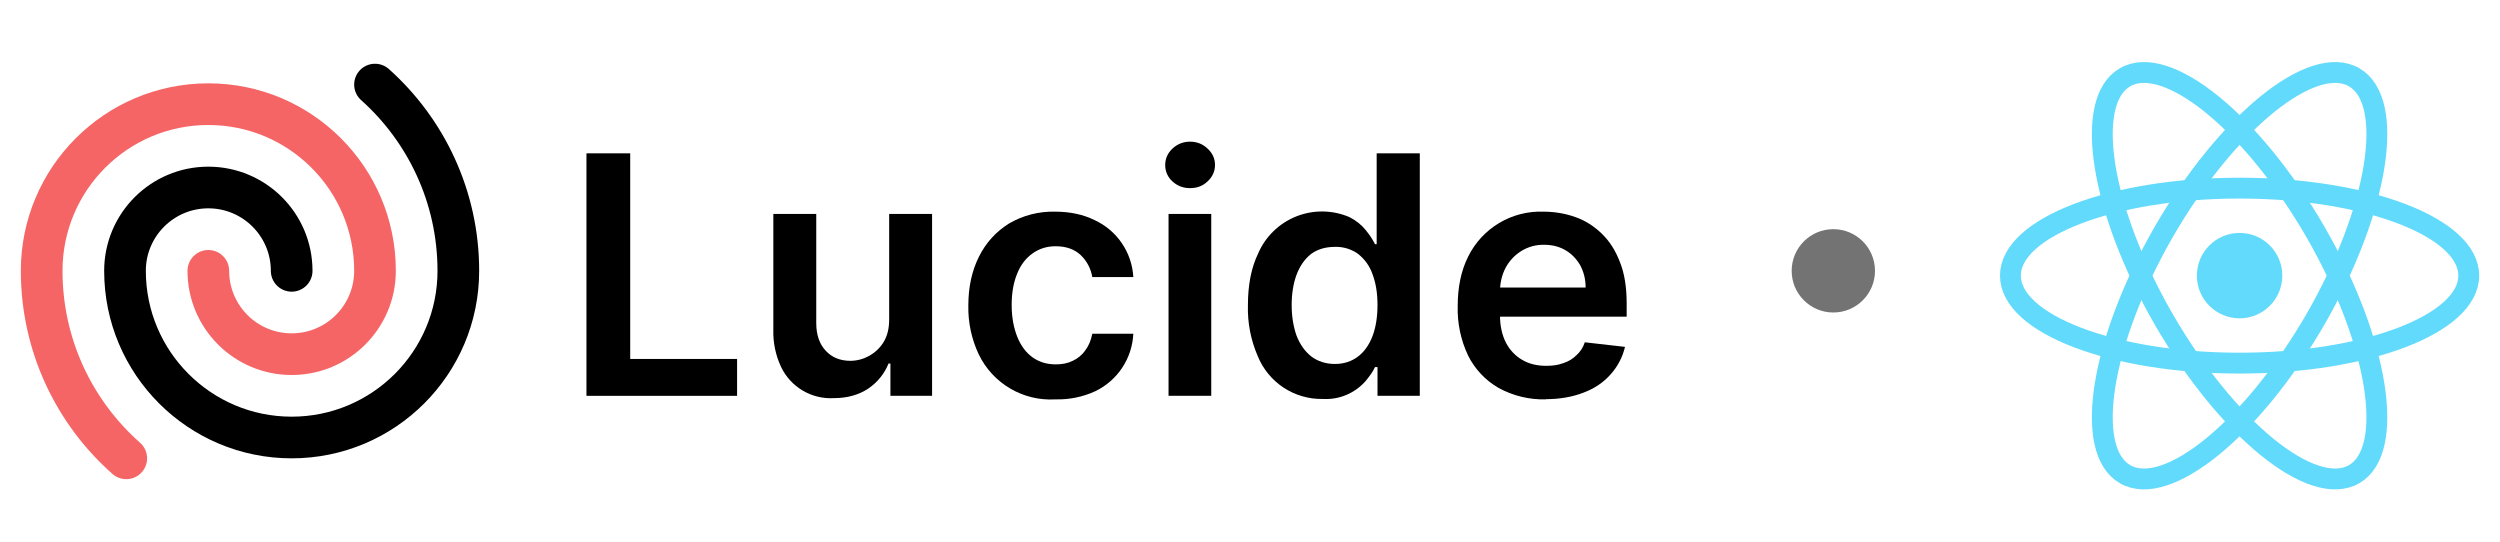
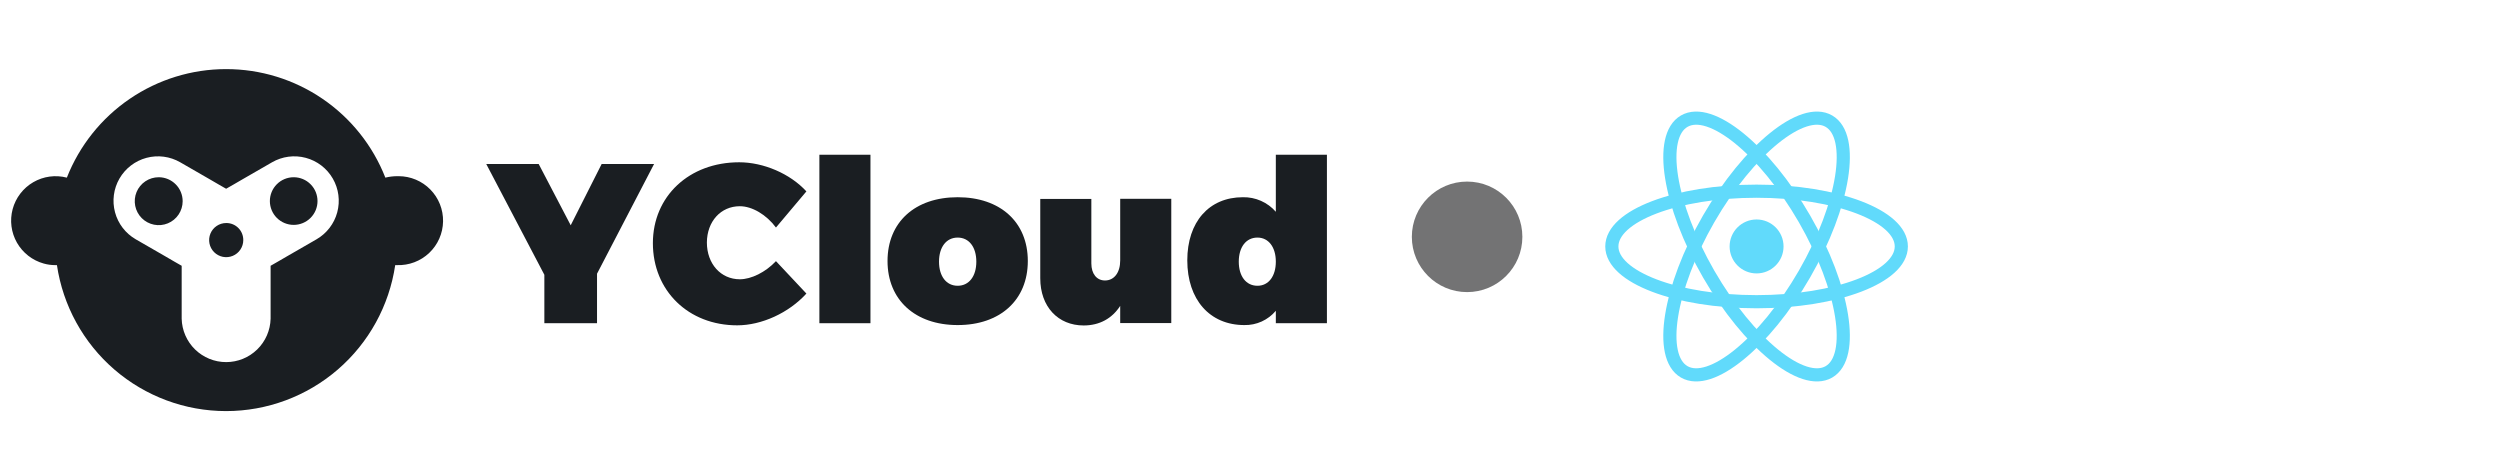
- <svg xmlns="http://www.w3.org/2000/svg" fill="none" viewBox="0 -2 120 26" class="package-ycloud-logo">
-   <path fill="#61DAFB" d="M107.5 13.28a2.05 2.05 0 1 0 0-4.1 2.05 2.05 0 0 0 0 4.1Z" />
-   <path stroke="#61DAFB" d="M107.5 15.43c6.08 0 11-1.88 11-4.2 0-2.32-4.92-4.2-11-4.2s-11 1.88-11 4.2c0 2.32 4.92 4.2 11 4.2Z" />
-   <path stroke="#61DAFB" d="M103.86 13.33c3.04 5.26 7.13 8.59 9.14 7.43 2-1.16 1.17-6.37-1.86-11.63C108.1 3.87 104 .55 102 1.71c-2 1.16-1.17 6.36 1.86 11.62Z" />
-   <path stroke="#61DAFB" d="M103.86 9.13C100.83 14.4 100 19.6 102 20.76c2 1.16 6.1-2.17 9.14-7.43C114.17 8.07 115 2.87 113 1.71c-2-1.16-6.1 2.16-9.14 7.42Z" />
-   <path fill="currentColor" d="M74.2 17.17a4.5 4.5 0 0 1-2.27-.55 3.7 3.7 0 0 1-1.46-1.55 5.21 5.21 0 0 1-.5-2.38c0-.9.16-1.69.5-2.37a3.87 3.87 0 0 1 3.62-2.16c.54 0 1.05.09 1.53.26s.9.44 1.27.8c.37.36.66.81.87 1.37.22.55.32 1.21.32 1.98v.63h-7.15V11.8h5.18c0-.4-.09-.74-.25-1.05-.17-.3-.4-.55-.7-.73-.3-.18-.64-.27-1.04-.27a2 2 0 0 0-1.1.3c-.32.2-.57.47-.75.8-.17.33-.26.69-.27 1.08v1.2c0 .52.1.95.28 1.31.19.36.45.64.78.83.33.2.72.29 1.17.29.3 0 .57-.04.81-.13.25-.08.46-.21.63-.38.18-.16.32-.37.4-.62l1.93.22a3 3 0 0 1-.7 1.33c-.33.37-.76.67-1.3.87-.52.2-1.12.31-1.8.31Z" />
-   <path fill="currentColor" d="M63.5 17.15a3.3 3.3 0 0 1-3.13-2.06 5.73 5.73 0 0 1-.47-2.44c0-.97.16-1.79.48-2.46a3.34 3.34 0 0 1 4.39-1.77c.33.17.59.38.78.62.2.24.34.46.45.68h.08V5.36h2.07V17h-2.03v-1.38H66c-.1.22-.26.44-.46.68a2.53 2.53 0 0 1-2.04.85Zm.57-1.68c.44 0 .8-.12 1.12-.36.3-.23.54-.57.7-1 .15-.41.23-.9.23-1.47s-.08-1.06-.24-1.48a2.1 2.1 0 0 0-.69-.97 1.8 1.8 0 0 0-1.12-.34c-.46 0-.84.12-1.15.35-.3.24-.53.57-.69 1-.15.41-.23.9-.23 1.44 0 .54.08 1.03.23 1.46.16.42.4.76.7 1 .31.24.7.37 1.14.37Z" />
-   <path fill="currentColor" d="M56.09 17V8.27h2.05V17H56.1Zm1.03-9.97c-.32 0-.6-.1-.84-.32a1.04 1.04 0 0 1-.35-.79c0-.31.12-.57.35-.79.24-.22.52-.33.84-.33.33 0 .61.11.84.33.24.22.36.48.36.79 0 .3-.12.57-.36.79-.23.22-.5.32-.84.32Z" />
-   <path fill="currentColor" d="M50.66 17.17a3.83 3.83 0 0 1-3.68-2.16 5.24 5.24 0 0 1-.5-2.34c0-.89.17-1.67.51-2.35.34-.68.82-1.2 1.44-1.59a4.16 4.16 0 0 1 2.22-.57c.7 0 1.33.13 1.88.4a3.21 3.21 0 0 1 1.87 2.74h-1.97a1.88 1.88 0 0 0-.56-1.06c-.3-.28-.7-.42-1.2-.42-.41 0-.78.11-1.1.34-.32.22-.57.54-.74.96-.18.43-.27.93-.27 1.52 0 .6.1 1.1.27 1.53.17.42.41.75.73.98.32.23.69.34 1.12.34.3 0 .57-.05.81-.17.24-.11.45-.28.6-.5.17-.22.28-.49.34-.8h1.97a3.23 3.23 0 0 1-1.83 2.76 4.3 4.3 0 0 1-1.9.39Z" />
-   <path fill="currentColor" d="M42.68 13.33V8.27h2.06V17h-2v-1.55h-.09c-.2.49-.52.89-.97 1.2-.45.3-1 .46-1.65.46a2.64 2.64 0 0 1-2.54-1.5 3.95 3.95 0 0 1-.37-1.78V8.27h2.06v5.24c0 .55.15 1 .45 1.32.3.33.7.49 1.2.49a1.89 1.89 0 0 0 1.57-.88c.19-.3.28-.67.28-1.11Z" />
-   <path fill="currentColor" d="M28.15 17V5.36h2.1v9.87h5.13V17h-7.23Z" />
-   <path stroke="currentColor" stroke-linecap="round" stroke-linejoin="round" stroke-width="2" d="M14 11a4 4 0 0 0-8 0 8 8 0 0 0 16 0c0-3.55-1.55-6.75-4-8.94" />
-   <path stroke="#F56565" stroke-linecap="round" stroke-linejoin="round" stroke-width="2" d="M10 11a4 4 0 0 0 8 0 8 8 0 1 0-16 0c0 3.58 1.57 6.8 4.06 9" />
-   <circle cx="88" cy="11" r="2" fill="#737374" />
+ <svg xmlns="http://www.w3.org/2000/svg" fill="none" viewBox="0 0 190 36" class="package-ycloud-logo">
+   <g transform="translate(0.5 4.5) scale(1)">
+     <path d="M29.677 8.89C29.377 8.891 29.078 8.929 28.786 9C27.833 6.567 26.167 4.478 24.008 3.007C21.848 1.535 19.295 0.75 16.681 0.752C14.069 0.753 11.518 1.541 9.36 3.012C7.202 4.483 5.537 6.57 4.581 9C3.718 8.775 2.801 8.899 2.029 9.347C1.258 9.795 0.695 10.53 0.462 11.391C0.23 12.252 0.348 13.17 0.789 13.945C1.231 14.72 1.962 15.289 2.821 15.528C3.102 15.608 3.393 15.649 3.686 15.649H3.827C4.284 18.732 5.833 21.548 8.192 23.585C10.552 25.621 13.565 26.742 16.681 26.743C19.798 26.742 22.811 25.622 25.171 23.585C27.53 21.549 29.079 18.732 29.536 15.649H29.677C30.125 15.664 30.572 15.59 30.991 15.431C31.411 15.272 31.795 15.031 32.12 14.722C32.446 14.413 32.706 14.043 32.887 13.632C33.068 13.222 33.165 12.779 33.173 12.331C33.181 11.882 33.1 11.436 32.934 11.019C32.768 10.602 32.52 10.223 32.206 9.903C31.892 9.582 31.517 9.328 31.104 9.154C30.69 8.98 30.246 8.89 29.797 8.89H29.677ZM23.556 13.687L21.303 14.985L20.629 15.377L20.066 15.699V19.722C20.044 20.604 19.679 21.443 19.047 22.059C18.416 22.675 17.569 23.02 16.686 23.02C15.804 23.02 14.957 22.675 14.325 22.059C13.694 21.443 13.328 20.604 13.307 19.722V15.699L12.743 15.377L12.07 14.985L9.817 13.687C9.04 13.239 8.474 12.501 8.242 11.635C8.01 10.769 8.131 9.847 8.579 9.071C9.028 8.294 9.766 7.728 10.632 7.496C11.497 7.264 12.42 7.385 13.196 7.833L15.449 9.131L16.123 9.523L16.686 9.845L17.25 9.523L17.924 9.131L20.177 7.833C20.953 7.385 21.875 7.264 22.741 7.496C23.607 7.728 24.345 8.294 24.793 9.071C25.241 9.847 25.363 10.769 25.131 11.635C24.899 12.501 24.332 13.239 23.556 13.687Z" fill="#1A1E22" />
+     <path d="M11.561 8.97C11.201 8.97 10.849 9.077 10.55 9.277C10.251 9.477 10.017 9.761 9.879 10.094C9.742 10.427 9.706 10.793 9.776 11.146C9.846 11.499 10.02 11.823 10.274 12.078C10.529 12.333 10.853 12.506 11.206 12.576C11.559 12.647 11.925 12.611 12.258 12.473C12.591 12.335 12.875 12.102 13.075 11.802C13.275 11.503 13.382 11.151 13.382 10.791C13.382 10.312 13.193 9.853 12.857 9.513C12.521 9.172 12.065 8.977 11.586 8.97H11.561Z" fill="#1A1E22" />
+     <path d="M16.692 12.45C16.435 12.45 16.184 12.526 15.971 12.669C15.757 12.811 15.591 13.014 15.493 13.251C15.395 13.488 15.369 13.749 15.419 14.001C15.469 14.252 15.593 14.483 15.774 14.665C15.956 14.846 16.187 14.97 16.438 15.02C16.69 15.07 16.951 15.044 17.188 14.946C17.425 14.848 17.628 14.682 17.77 14.468C17.913 14.255 17.989 14.004 17.989 13.748C17.991 13.579 17.959 13.411 17.896 13.255C17.834 13.098 17.74 12.955 17.622 12.835C17.504 12.714 17.363 12.618 17.208 12.552C17.052 12.486 16.886 12.451 16.717 12.45H16.692Z" fill="#1A1E22" />
+     <path d="M21.811 8.97C21.331 8.973 20.873 9.165 20.535 9.506C20.198 9.846 20.009 10.306 20.01 10.786C20.012 11.265 20.203 11.724 20.542 12.063C20.882 12.401 21.341 12.591 21.821 12.591C22.3 12.591 22.76 12.401 23.099 12.063C23.439 11.724 23.63 11.265 23.631 10.786C23.633 10.306 23.444 9.846 23.106 9.506C22.769 9.165 22.31 8.973 21.831 8.97H21.811Z" fill="#1A1E22" />
+     <path d="M45.226 7.964L42.874 12.621L40.44 7.964H36.455L40.871 16.383V20.064H44.874V16.302L49.21 7.964H45.226Z" fill="#1A1E22" />
+     <path d="M55.727 11.173C56.663 11.173 57.749 11.817 58.473 12.792L60.786 10.046C59.549 8.698 57.528 7.833 55.677 7.833C51.875 7.833 49.119 10.418 49.119 13.979C49.119 17.59 51.815 20.225 55.526 20.225C57.387 20.225 59.449 19.28 60.786 17.811L58.473 15.347C57.678 16.192 56.592 16.725 55.727 16.725C54.279 16.725 53.223 15.548 53.223 13.929C53.233 12.329 54.279 11.173 55.727 11.173Z" fill="#1A1E22" />
+     <path d="M65.655 7.26H61.773V20.064H65.655V7.26Z" fill="#1A1E22" />
+     <path d="M72.283 10.489C69.034 10.489 66.952 12.39 66.952 15.337C66.952 18.284 69.044 20.205 72.283 20.205C75.522 20.205 77.614 18.294 77.614 15.337C77.614 12.38 75.522 10.489 72.283 10.489ZM72.283 17.218C71.418 17.218 70.865 16.494 70.865 15.387C70.865 14.281 71.418 13.556 72.283 13.556C73.148 13.556 73.701 14.281 73.701 15.387C73.701 16.494 73.148 17.218 72.283 17.218Z" fill="#1A1E22" />
+     <path d="M84.635 15.297C84.635 16.212 84.182 16.816 83.478 16.816C82.854 16.816 82.442 16.313 82.442 15.518V10.62H78.56V16.645C78.56 18.817 79.917 20.235 81.859 20.235C83.066 20.235 84.021 19.702 84.635 18.747V20.054H88.517V10.61H84.635V15.297Z" fill="#1A1E22" />
+     <path d="M96.463 7.26V11.595C96.152 11.239 95.766 10.955 95.334 10.764C94.901 10.573 94.432 10.479 93.959 10.489C91.384 10.489 89.734 12.37 89.734 15.287C89.734 18.274 91.444 20.205 94.069 20.205C94.524 20.215 94.975 20.122 95.39 19.934C95.804 19.746 96.171 19.467 96.463 19.119V20.064H100.346V7.26H96.463ZM95.065 17.218C94.2 17.218 93.647 16.494 93.647 15.387C93.647 14.281 94.2 13.556 95.065 13.556C95.91 13.556 96.463 14.281 96.463 15.387C96.463 16.494 95.91 17.218 95.07 17.218H95.065Z" fill="#1A1E22" />
+   </g>
+   <circle cx="111.5" cy="18" r="4.2" fill="#737374" />
+   <g transform="translate(122 7.5)">
+     <g transform="translate(-96 0)">
+       <path fill="#61DAFB" d="M107.5 13.28a2.05 2.05 0 1 0 0-4.1 2.05 2.05 0 0 0 0 4.1Z" />
+       <path stroke="#61DAFB" d="M107.5 15.43c6.08 0 11-1.88 11-4.2 0-2.32-4.92-4.2-11-4.2s-11 1.88-11 4.2c0 2.32 4.92 4.2 11 4.2Z" />
+       <path stroke="#61DAFB" d="M103.86 13.33c3.04 5.26 7.13 8.59 9.14 7.43 2-1.16 1.17-6.37-1.86-11.63C108.1 3.87 104 .55 102 1.71c-2 1.16-1.17 6.36 1.86 11.62Z" />
+       <path stroke="#61DAFB" d="M103.86 9.13C100.83 14.4 100 19.6 102 20.76c2 1.16 6.1-2.17 9.14-7.43C114.17 8.07 115 2.87 113 1.71c-2-1.16-6.1 2.16-9.14 7.42Z" />
+     </g>
+   </g>
</svg>
